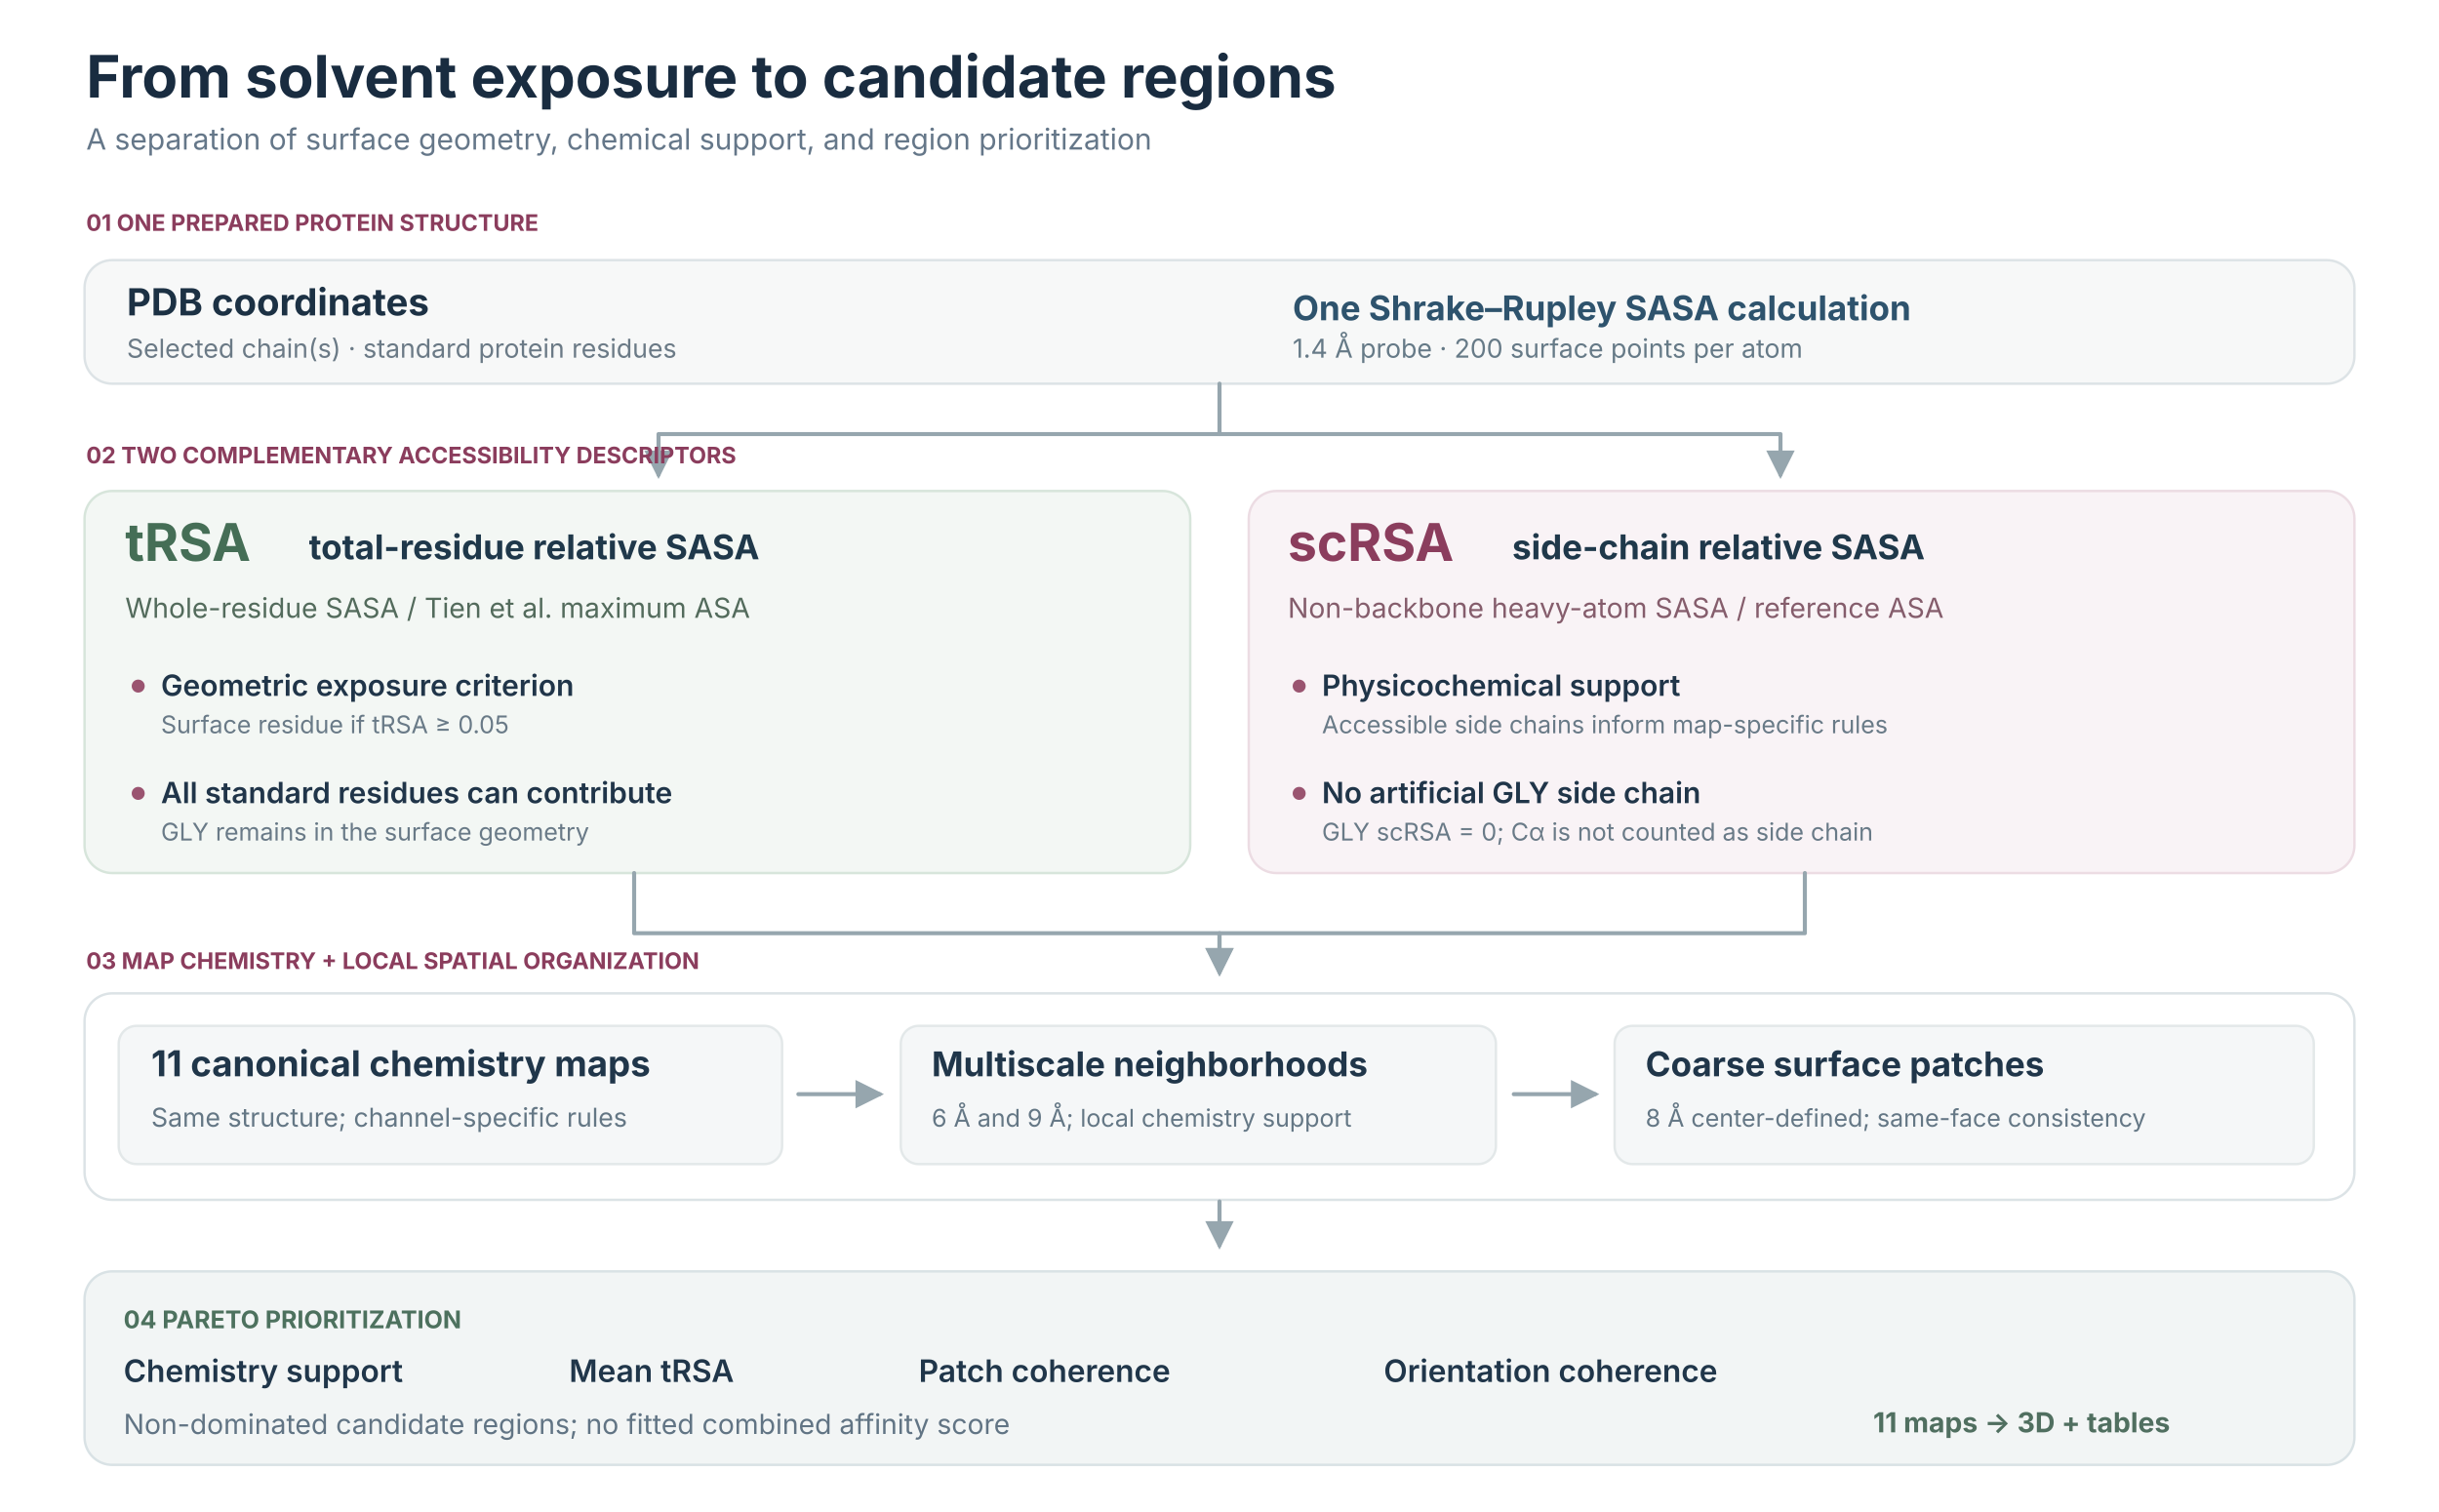
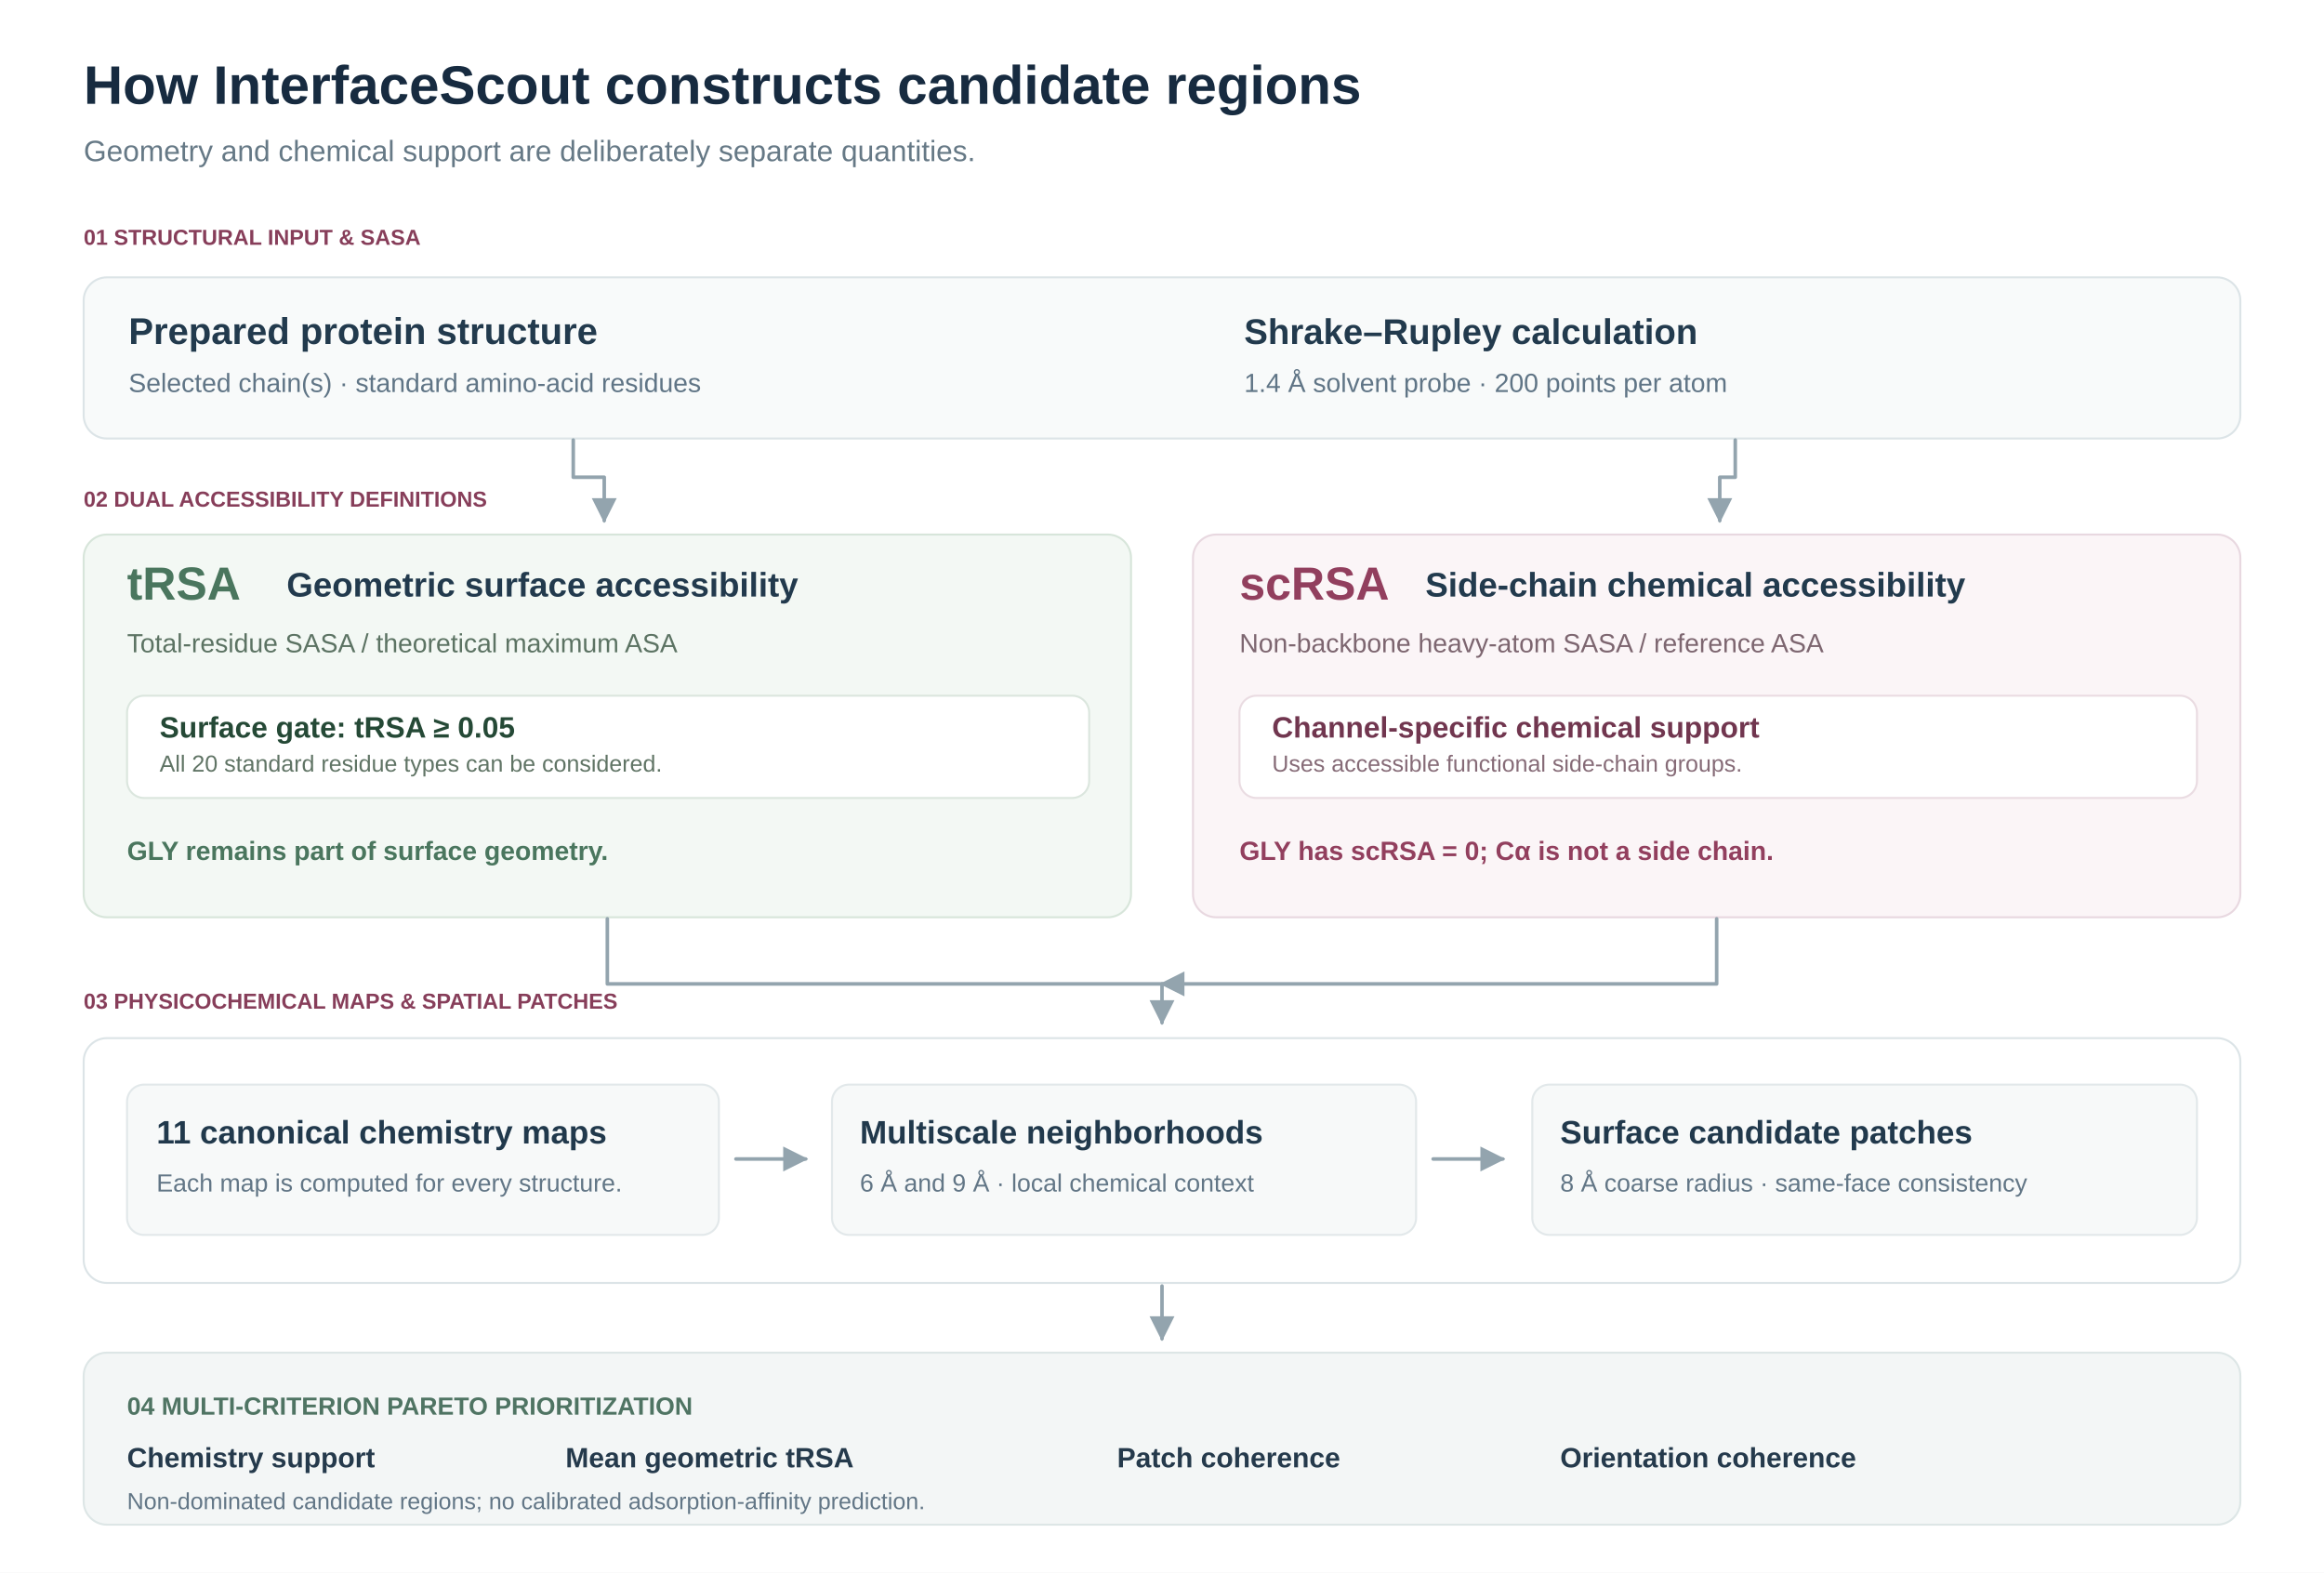
- <svg xmlns="http://www.w3.org/2000/svg" width="1500" height="930" viewBox="0 0 1500 930" role="img" aria-labelledby="title desc">
+ <svg xmlns="http://www.w3.org/2000/svg" viewBox="0 0 1500 1015" width="1500" height="1015" role="img" aria-labelledby="methodTitle methodDesc">
  <defs>
-     <marker id="arr" viewBox="0 0 10 10" refX="8.5" refY="5" markerWidth="7" markerHeight="7" orient="auto">
-       <path d="M0 0 L10 5 L0 10 z" fill="#96A6AE" />
+     <marker id="arrow" viewBox="0 0 10 10" refX="9" refY="5" markerWidth="7" markerHeight="7" orient="auto">
+       <path d="M0 0 L10 5 L0 10 Z" fill="#93A4AE" />
    </marker>
  </defs>
-   <rect x="0" y="0" width="1500" height="930" rx="0" fill="#FFFFFF" stroke="#FFFFFF" stroke-width="1.5" />
-   <text x="53" y="60" font-family="Inter,Arial,Helvetica,sans-serif" font-size="36" fill="#192C40" font-weight="700" text-anchor="start">From solvent exposure to candidate regions</text>
-   <text x="53" y="92" font-family="Inter,Arial,Helvetica,sans-serif" font-size="18" fill="#657789" font-weight="400" text-anchor="start">A separation of surface geometry, chemical support, and region prioritization</text>
-   <text x="53" y="142" font-family="Inter,Arial,Helvetica,sans-serif" font-size="14" fill="#8B3D5D" font-weight="750" text-anchor="start">01  ONE PREPARED PROTEIN STRUCTURE</text>
-   <rect x="52" y="160" width="1396" height="76" rx="17" fill="#F7F8F8" stroke="#DDE3E6" stroke-width="1.5" />
-   <text x="78" y="194" font-family="Inter,Arial,Helvetica,sans-serif" font-size="23" fill="#1C3144" font-weight="650" text-anchor="start">PDB coordinates</text>
-   <text x="78" y="220" font-family="Inter,Arial,Helvetica,sans-serif" font-size="16" fill="#6B7A86" font-weight="400" text-anchor="start">Selected chain(s) · standard protein residues</text>
-   <text x="795" y="197" font-family="Inter,Arial,Helvetica,sans-serif" font-size="21" fill="#2E536D" font-weight="650" text-anchor="start">One Shrake–Rupley SASA calculation</text>
-   <text x="795" y="220" font-family="Inter,Arial,Helvetica,sans-serif" font-size="16" fill="#667A87" font-weight="400" text-anchor="start">1.4 Å probe · 200 surface points per atom</text>
-   <path d="M 750 236 V 267 H 405 V 292" stroke="#96A6AE" stroke-width="2.5" fill="none" marker-end="url(#arr)" stroke-linecap="round" stroke-linejoin="round" />
-   <path d="M 750 267 H 1095 V 292" stroke="#96A6AE" stroke-width="2.5" fill="none" marker-end="url(#arr)" stroke-linecap="round" stroke-linejoin="round" />
-   <text x="53" y="285" font-family="Inter,Arial,Helvetica,sans-serif" font-size="14" fill="#8B3D5D" font-weight="750" text-anchor="start">02  TWO COMPLEMENTARY ACCESSIBILITY DESCRIPTORS</text>
-   <rect x="52" y="302" width="680" height="235" rx="17" fill="#F3F7F4" stroke="#D7E5DB" stroke-width="1.5" />
-   <rect x="768" y="302" width="680" height="235" rx="17" fill="#F9F3F6" stroke="#ECDCE3" stroke-width="1.5" />
-   <text x="77" y="345" font-family="Inter,Arial,Helvetica,sans-serif" font-size="32" fill="#456E56" font-weight="730" text-anchor="start">tRSA</text>
-   <text x="190" y="344" font-family="Inter,Arial,Helvetica,sans-serif" font-size="21" fill="#1F384A" font-weight="650" text-anchor="start">total-residue relative SASA</text>
-   <text x="77" y="380" font-family="Inter,Arial,Helvetica,sans-serif" font-size="17" fill="#536B5C" font-weight="400" text-anchor="start">Whole-residue SASA / Tien et al. maximum ASA</text>
-   <circle cx="85" cy="422" r="4" fill="#9A5470" />
-   <text x="99" y="428" font-family="Inter,Arial,Helvetica,sans-serif" font-size="18" fill="#203549" font-weight="600" text-anchor="start">Geometric exposure criterion</text>
-   <text x="99" y="451" font-family="Inter,Arial,Helvetica,sans-serif" font-size="15" fill="#697A87" font-weight="400" text-anchor="start">Surface residue if tRSA ≥ 0.05</text>
-   <circle cx="85" cy="488" r="4" fill="#9A5470" />
-   <text x="99" y="494" font-family="Inter,Arial,Helvetica,sans-serif" font-size="18" fill="#203549" font-weight="600" text-anchor="start">All standard residues can contribute</text>
-   <text x="99" y="517" font-family="Inter,Arial,Helvetica,sans-serif" font-size="15" fill="#697A87" font-weight="400" text-anchor="start">GLY remains in the surface geometry</text>
-   <text x="792" y="345" font-family="Inter,Arial,Helvetica,sans-serif" font-size="32" fill="#8B3D5D" font-weight="730" text-anchor="start">scRSA</text>
-   <text x="930" y="344" font-family="Inter,Arial,Helvetica,sans-serif" font-size="21" fill="#1F384A" font-weight="650" text-anchor="start">side-chain relative SASA</text>
-   <text x="792" y="380" font-family="Inter,Arial,Helvetica,sans-serif" font-size="17" fill="#855D6C" font-weight="400" text-anchor="start">Non-backbone heavy-atom SASA / reference ASA</text>
-   <circle cx="799" cy="422" r="4" fill="#9A5470" />
-   <text x="813" y="428" font-family="Inter,Arial,Helvetica,sans-serif" font-size="18" fill="#203549" font-weight="600" text-anchor="start">Physicochemical support</text>
-   <text x="813" y="451" font-family="Inter,Arial,Helvetica,sans-serif" font-size="15" fill="#697A87" font-weight="400" text-anchor="start">Accessible side chains inform map-specific rules</text>
-   <circle cx="799" cy="488" r="4" fill="#9A5470" />
-   <text x="813" y="494" font-family="Inter,Arial,Helvetica,sans-serif" font-size="18" fill="#203549" font-weight="600" text-anchor="start">No artificial GLY side chain</text>
-   <text x="813" y="517" font-family="Inter,Arial,Helvetica,sans-serif" font-size="15" fill="#697A87" font-weight="400" text-anchor="start">GLY scRSA = 0; Cα is not counted as side chain</text>
-   <path d="M 390 537 V 574 H 750 V 598" stroke="#96A6AE" stroke-width="2.5" fill="none" marker-end="url(#arr)" stroke-linecap="round" stroke-linejoin="round" />
-   <path d="M 1110 537 V 574 H 750 V 598" stroke="#96A6AE" stroke-width="2.5" fill="none" marker-end="url(#arr)" stroke-linecap="round" stroke-linejoin="round" />
-   <text x="53" y="596" font-family="Inter,Arial,Helvetica,sans-serif" font-size="14" fill="#8B3D5D" font-weight="750" text-anchor="start">03  MAP CHEMISTRY + LOCAL SPATIAL ORGANIZATION</text>
-   <rect x="52" y="611" width="1396" height="127" rx="17" fill="#FFFFFF" stroke="#DCE3E6" stroke-width="1.5" />
-   <rect x="73" y="631" width="408" height="85" rx="11" fill="#F5F7F8" stroke="#E3E8E9" stroke-width="1.5" />
-   <text x="93" y="662" font-family="Inter,Arial,Helvetica,sans-serif" font-size="22" fill="#20364A" font-weight="700" text-anchor="start">11 canonical chemistry maps</text>
-   <text x="93" y="693" font-family="Inter,Arial,Helvetica,sans-serif" font-size="16" fill="#647785" font-weight="400" text-anchor="start">Same structure; channel-specific rules</text>
-   <path d="M 491 673 H 541" stroke="#96A6AE" stroke-width="2.5" fill="none" marker-end="url(#arr)" stroke-linecap="round" stroke-linejoin="round" />
-   <rect x="554" y="631" width="366" height="85" rx="11" fill="#F5F7F8" stroke="#E3E8E9" stroke-width="1.5" />
-   <text x="573" y="662" font-family="Inter,Arial,Helvetica,sans-serif" font-size="21" fill="#20364A" font-weight="700" text-anchor="start">Multiscale neighborhoods</text>
-   <text x="573" y="693" font-family="Inter,Arial,Helvetica,sans-serif" font-size="15" fill="#647785" font-weight="400" text-anchor="start">6 Å and 9 Å; local chemistry support</text>
-   <path d="M 931 673 H 981" stroke="#96A6AE" stroke-width="2.5" fill="none" marker-end="url(#arr)" stroke-linecap="round" stroke-linejoin="round" />
-   <rect x="993" y="631" width="430" height="85" rx="11" fill="#F5F7F8" stroke="#E3E8E9" stroke-width="1.5" />
-   <text x="1012" y="662" font-family="Inter,Arial,Helvetica,sans-serif" font-size="21" fill="#20364A" font-weight="700" text-anchor="start">Coarse surface patches</text>
-   <text x="1012" y="693" font-family="Inter,Arial,Helvetica,sans-serif" font-size="15" fill="#647785" font-weight="400" text-anchor="start">8 Å center-defined; same-face consistency</text>
-   <path d="M 750 739 V 766" stroke="#96A6AE" stroke-width="2.5" fill="none" marker-end="url(#arr)" stroke-linecap="round" stroke-linejoin="round" />
-   <rect x="52" y="782" width="1396" height="119" rx="17" fill="#F2F5F5" stroke="#D9E2E5" stroke-width="1.5" />
-   <text x="76" y="817" font-family="Inter,Arial,Helvetica,sans-serif" font-size="15" fill="#4D715E" font-weight="750" text-anchor="start">04  PARETO PRIORITIZATION</text>
-   <text x="76" y="850" font-family="Inter,Arial,Helvetica,sans-serif" font-size="19" fill="#20364A" font-weight="600" text-anchor="start">Chemistry support</text>
-   <text x="350" y="850" font-family="Inter,Arial,Helvetica,sans-serif" font-size="19" fill="#20364A" font-weight="600" text-anchor="start">Mean tRSA</text>
-   <text x="565" y="850" font-family="Inter,Arial,Helvetica,sans-serif" font-size="19" fill="#20364A" font-weight="600" text-anchor="start">Patch coherence</text>
-   <text x="851" y="850" font-family="Inter,Arial,Helvetica,sans-serif" font-size="19" fill="#20364A" font-weight="600" text-anchor="start">Orientation coherence</text>
-   <text x="76" y="882" font-family="Inter,Arial,Helvetica,sans-serif" font-size="17" fill="#617484" font-weight="400" text-anchor="start">Non-dominated candidate regions; no fitted combined affinity score</text>
-   <text x="1152" y="881" font-family="Inter,Arial,Helvetica,sans-serif" font-size="17" fill="#506F60" font-weight="700" text-anchor="start">11 maps → 3D + tables</text>
+   <rect width="1500" height="1015" fill="#fff" />
+   <text x="54" y="67" font-family="Arial,Helvetica,sans-serif" font-size="35" font-weight="700" fill="#172B40">How InterfaceScout constructs candidate regions</text>
+   <text x="54" y="104" font-family="Arial,Helvetica,sans-serif" font-size="19" font-weight="400" fill="#667986">Geometry and chemical support are deliberately separate quantities.</text>
+   <text x="54" y="158" font-family="Arial,Helvetica,sans-serif" font-size="14" font-weight="700" fill="#873E5A">01  STRUCTURAL INPUT &amp; SASA</text>
+   <rect x="54" y="179" width="1392" height="104" rx="15" fill="#F8FAFA" stroke="#DCE4E7" stroke-width="1.3" />
+   <text x="83" y="222" font-family="Arial,Helvetica,sans-serif" font-size="24" font-weight="700" fill="#223A4D">Prepared protein structure</text>
+   <text x="83" y="253" font-family="Arial,Helvetica,sans-serif" font-size="17" font-weight="400" fill="#607586">Selected chain(s) · standard amino-acid residues</text>
+   <text x="803" y="222" font-family="Arial,Helvetica,sans-serif" font-size="23" font-weight="700" fill="#223A4D">Shrake–Rupley calculation</text>
+   <text x="803" y="253" font-family="Arial,Helvetica,sans-serif" font-size="17" font-weight="400" fill="#607586">1.4 Å solvent probe · 200 points per atom</text>
+   <path d="M370 284 V308 H390 V336" fill="none" stroke="#93A4AE" stroke-width="2.3" stroke-linecap="round" stroke-linejoin="round" marker-end="url(#arrow)" />
+   <path d="M1120 284 V308 H1110 V336" fill="none" stroke="#93A4AE" stroke-width="2.3" stroke-linecap="round" stroke-linejoin="round" marker-end="url(#arrow)" />
+   <text x="54" y="327" font-family="Arial,Helvetica,sans-serif" font-size="14" font-weight="700" fill="#873E5A">02  DUAL ACCESSIBILITY DEFINITIONS</text>
+   <rect x="54" y="345" width="676" height="247" rx="15" fill="#F3F8F4" stroke="#D7E5DA" stroke-width="1.3" />
+   <rect x="770" y="345" width="676" height="247" rx="15" fill="#FBF5F7" stroke="#E8D8E0" stroke-width="1.3" />
+   <text x="82" y="387" font-family="Arial,Helvetica,sans-serif" font-size="30" font-weight="700" fill="#4A765E">tRSA</text>
+   <text x="185" y="385" font-family="Arial,Helvetica,sans-serif" font-size="22" font-weight="700" fill="#223A4D">Geometric surface accessibility</text>
+   <text x="82" y="421" font-family="Arial,Helvetica,sans-serif" font-size="17" font-weight="400" fill="#5C7363">Total-residue SASA / theoretical maximum ASA</text>
+   <rect x="82" y="449" width="621" height="66" rx="11" fill="#fff" stroke="#DBE6DE" stroke-width="1.3" />
+   <text x="103" y="476" font-family="Arial,Helvetica,sans-serif" font-size="19" font-weight="700" fill="#254936">Surface gate: tRSA ≥ 0.05</text>
+   <text x="103" y="498" font-family="Arial,Helvetica,sans-serif" font-size="15" font-weight="400" fill="#607465">All 20 standard residue types can be considered.</text>
+   <text x="82" y="555" font-family="Arial,Helvetica,sans-serif" font-size="17" font-weight="600" fill="#4A765E">GLY remains part of surface geometry.</text>
+   <text x="800" y="387" font-family="Arial,Helvetica,sans-serif" font-size="30" font-weight="700" fill="#923F5E">scRSA</text>
+   <text x="920" y="385" font-family="Arial,Helvetica,sans-serif" font-size="22" font-weight="700" fill="#223A4D">Side-chain chemical accessibility</text>
+   <text x="800" y="421" font-family="Arial,Helvetica,sans-serif" font-size="17" font-weight="400" fill="#7D6670">Non-backbone heavy-atom SASA / reference ASA</text>
+   <rect x="800" y="449" width="618" height="66" rx="11" fill="#fff" stroke="#EADCE2" stroke-width="1.3" />
+   <text x="821" y="476" font-family="Arial,Helvetica,sans-serif" font-size="19" font-weight="700" fill="#71364F">Channel-specific chemical support</text>
+   <text x="821" y="498" font-family="Arial,Helvetica,sans-serif" font-size="15" font-weight="400" fill="#866B77">Uses accessible functional side-chain groups.</text>
+   <text x="800" y="555" font-family="Arial,Helvetica,sans-serif" font-size="17" font-weight="600" fill="#923F5E">GLY has scRSA = 0; Cα is not a side chain.</text>
+   <path d="M392 593 V635 H750 V660" fill="none" stroke="#93A4AE" stroke-width="2.3" stroke-linecap="round" stroke-linejoin="round" marker-end="url(#arrow)" />
+   <path d="M1108 593 V635 H750" fill="none" stroke="#93A4AE" stroke-width="2.3" stroke-linecap="round" stroke-linejoin="round" marker-end="url(#arrow)" />
+   <text x="54" y="651" font-family="Arial,Helvetica,sans-serif" font-size="14" font-weight="700" fill="#873E5A">03  PHYSICOCHEMICAL MAPS &amp; SPATIAL PATCHES</text>
+   <rect x="54" y="670" width="1392" height="158" rx="15" fill="#FFFFFF" stroke="#DCE4E7" stroke-width="1.3" />
+   <rect x="82" y="700" width="382" height="97" rx="11" fill="#F7F9F9" stroke="#E2E8EA" stroke-width="1.3" />
+   <text x="101" y="738" font-family="Arial,Helvetica,sans-serif" font-size="21" font-weight="700" fill="#21394C">11 canonical chemistry maps</text>
+   <text x="101" y="769" font-family="Arial,Helvetica,sans-serif" font-size="16" font-weight="400" fill="#627686">Each map is computed for every structure.</text>
+   <path d="M475 748 H520" fill="none" stroke="#93A4AE" stroke-width="2.3" stroke-linecap="round" stroke-linejoin="round" marker-end="url(#arrow)" />
+   <rect x="537" y="700" width="377" height="97" rx="11" fill="#F7F9F9" stroke="#E2E8EA" stroke-width="1.3" />
+   <text x="555" y="738" font-family="Arial,Helvetica,sans-serif" font-size="21" font-weight="700" fill="#21394C">Multiscale neighborhoods</text>
+   <text x="555" y="769" font-family="Arial,Helvetica,sans-serif" font-size="16" font-weight="400" fill="#627686">6 Å and 9 Å · local chemical context</text>
+   <path d="M925 748 H970" fill="none" stroke="#93A4AE" stroke-width="2.3" stroke-linecap="round" stroke-linejoin="round" marker-end="url(#arrow)" />
+   <rect x="989" y="700" width="429" height="97" rx="11" fill="#F7F9F9" stroke="#E2E8EA" stroke-width="1.3" />
+   <text x="1007" y="738" font-family="Arial,Helvetica,sans-serif" font-size="21" font-weight="700" fill="#21394C">Surface candidate patches</text>
+   <text x="1007" y="769" font-family="Arial,Helvetica,sans-serif" font-size="16" font-weight="400" fill="#627686">8 Å coarse radius · same-face consistency</text>
+   <path d="M750 830 V864" fill="none" stroke="#93A4AE" stroke-width="2.3" stroke-linecap="round" stroke-linejoin="round" marker-end="url(#arrow)" />
+   <rect x="54" y="873" width="1392" height="111" rx="15" fill="#F3F6F6" stroke="#DDE6E6" stroke-width="1.3" />
+   <text x="82" y="913" font-family="Arial,Helvetica,sans-serif" font-size="16" font-weight="700" fill="#4F7463">04  MULTI-CRITERION PARETO PRIORITIZATION</text>
+   <text x="82" y="947" font-family="Arial,Helvetica,sans-serif" font-size="18" font-weight="600" fill="#253A4C">Chemistry support</text>
+   <text x="365" y="947" font-family="Arial,Helvetica,sans-serif" font-size="18" font-weight="600" fill="#253A4C">Mean geometric tRSA</text>
+   <text x="721" y="947" font-family="Arial,Helvetica,sans-serif" font-size="18" font-weight="600" fill="#253A4C">Patch coherence</text>
+   <text x="1007" y="947" font-family="Arial,Helvetica,sans-serif" font-size="18" font-weight="600" fill="#253A4C">Orientation coherence</text>
+   <text x="82" y="974" font-family="Arial,Helvetica,sans-serif" font-size="15" font-weight="400" fill="#627686">Non-dominated candidate regions; no calibrated adsorption-affinity prediction.</text>
</svg>
